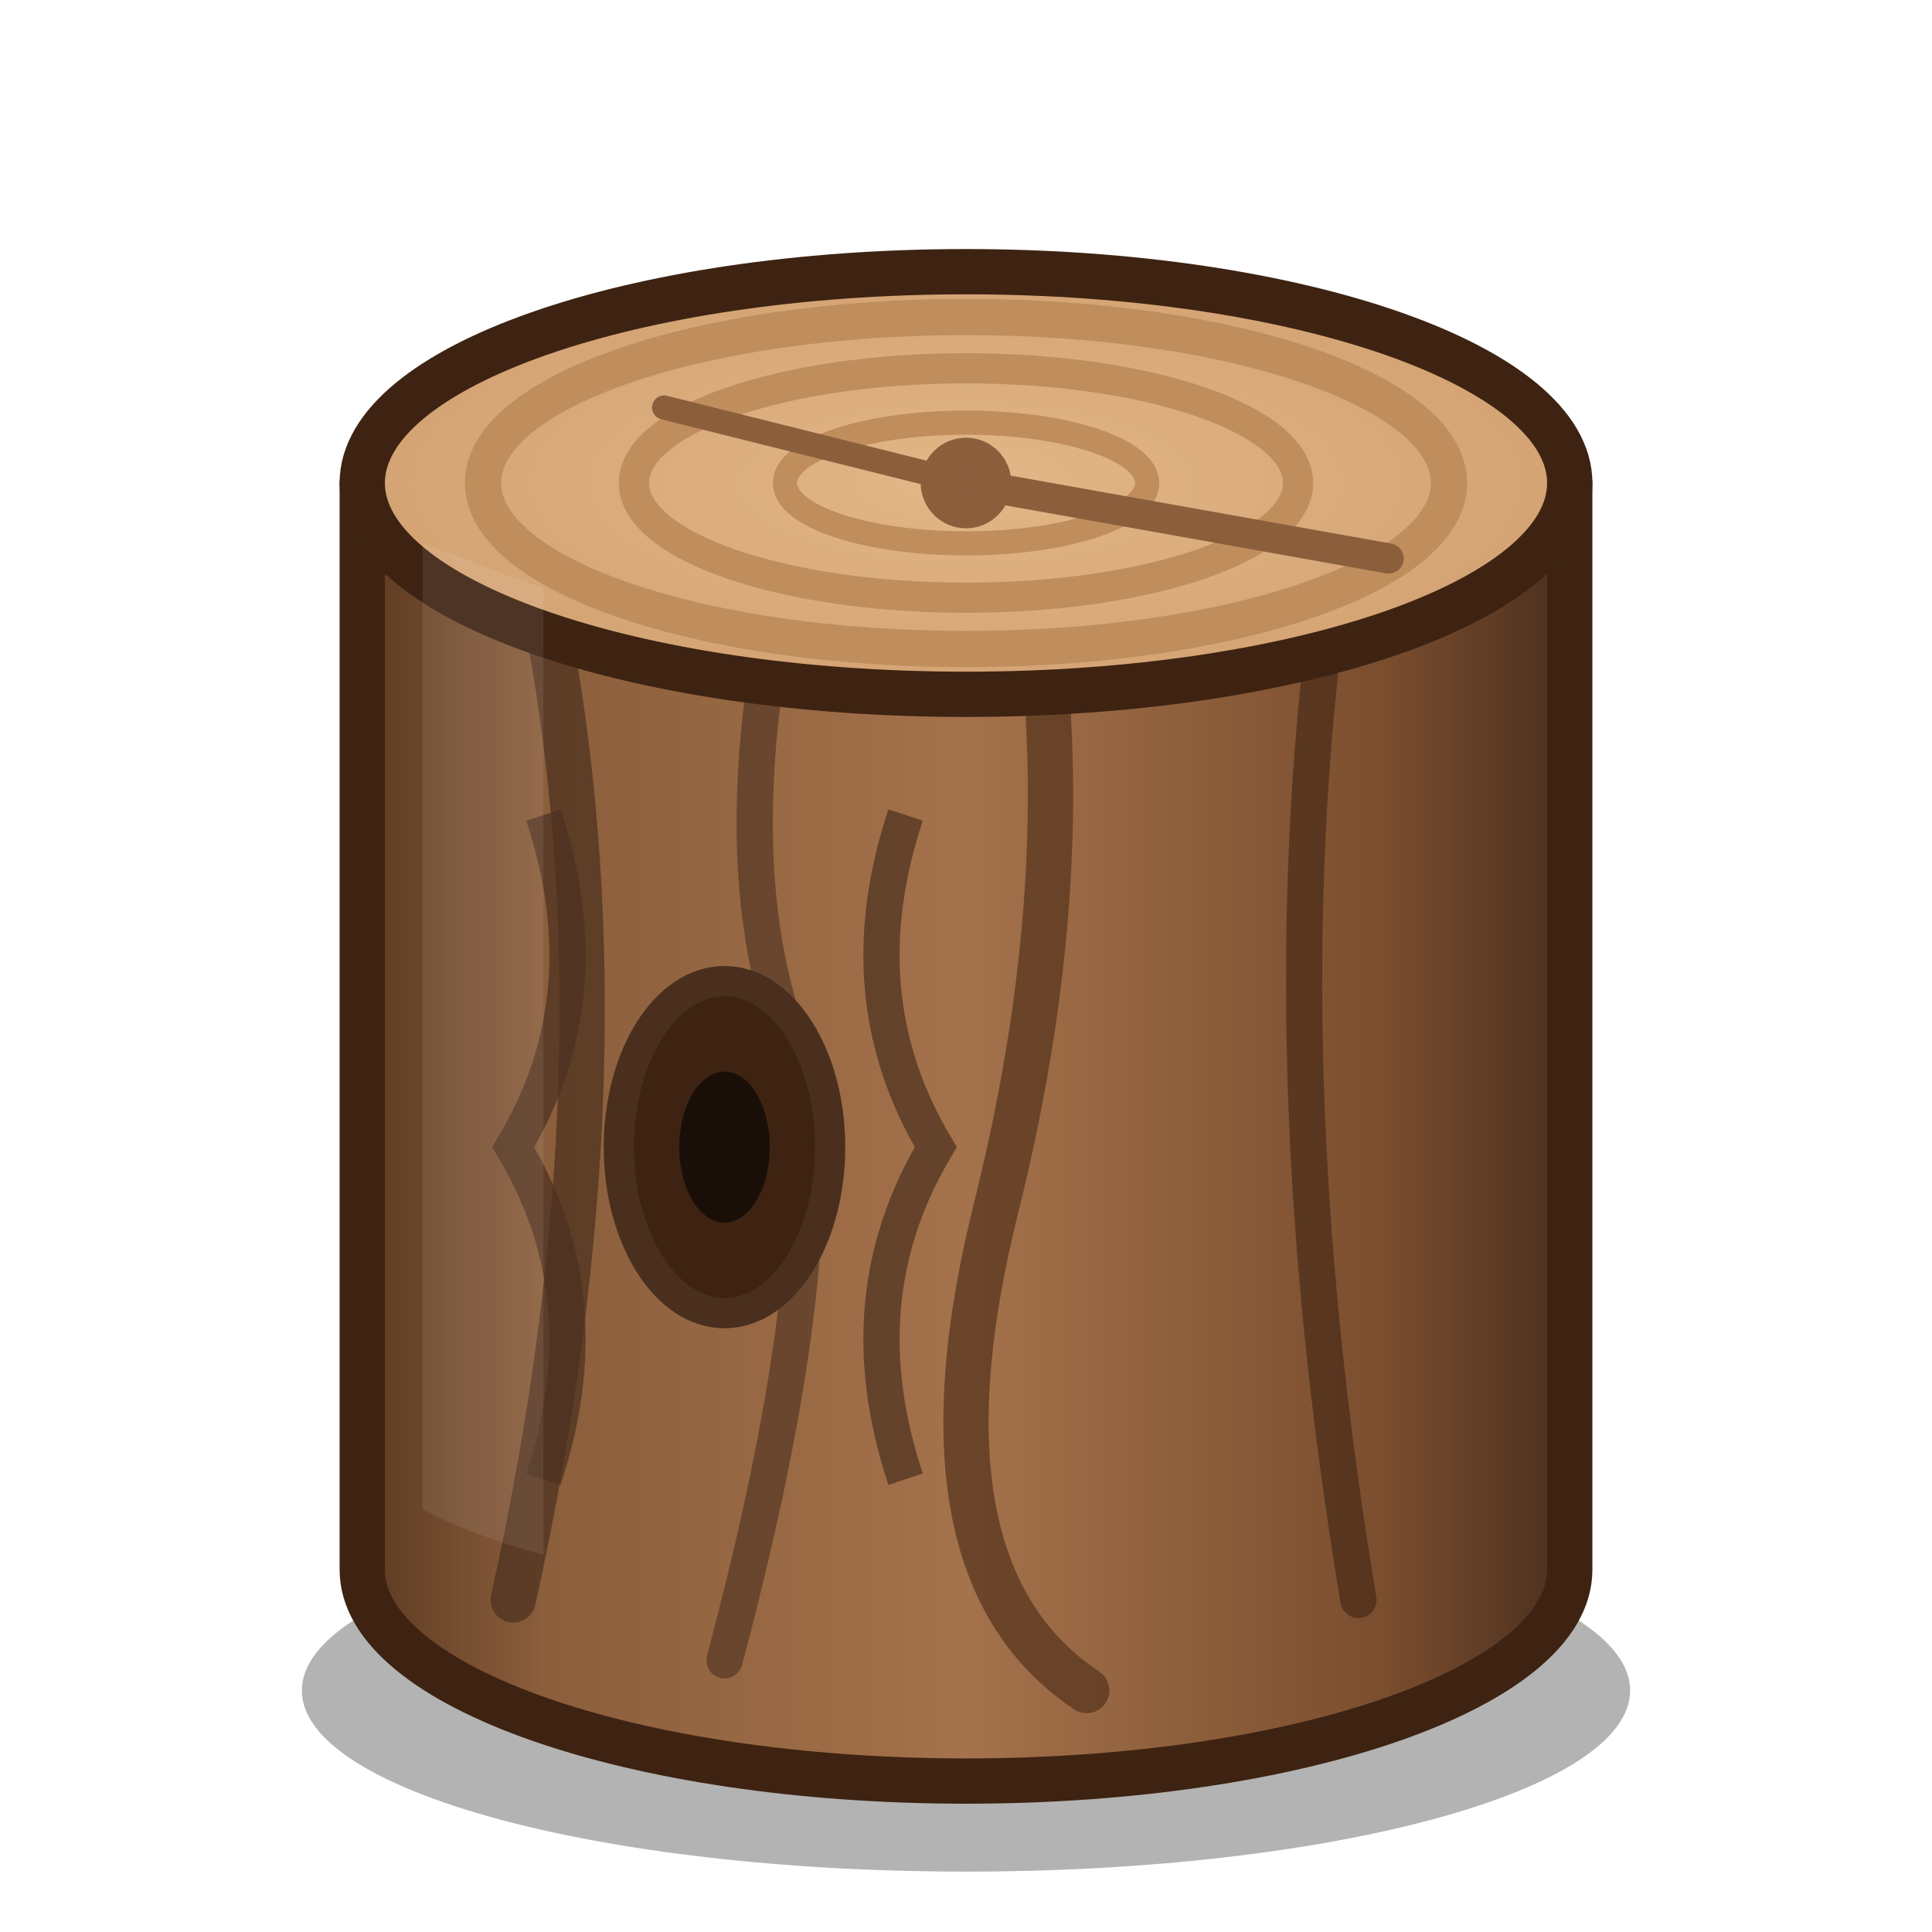
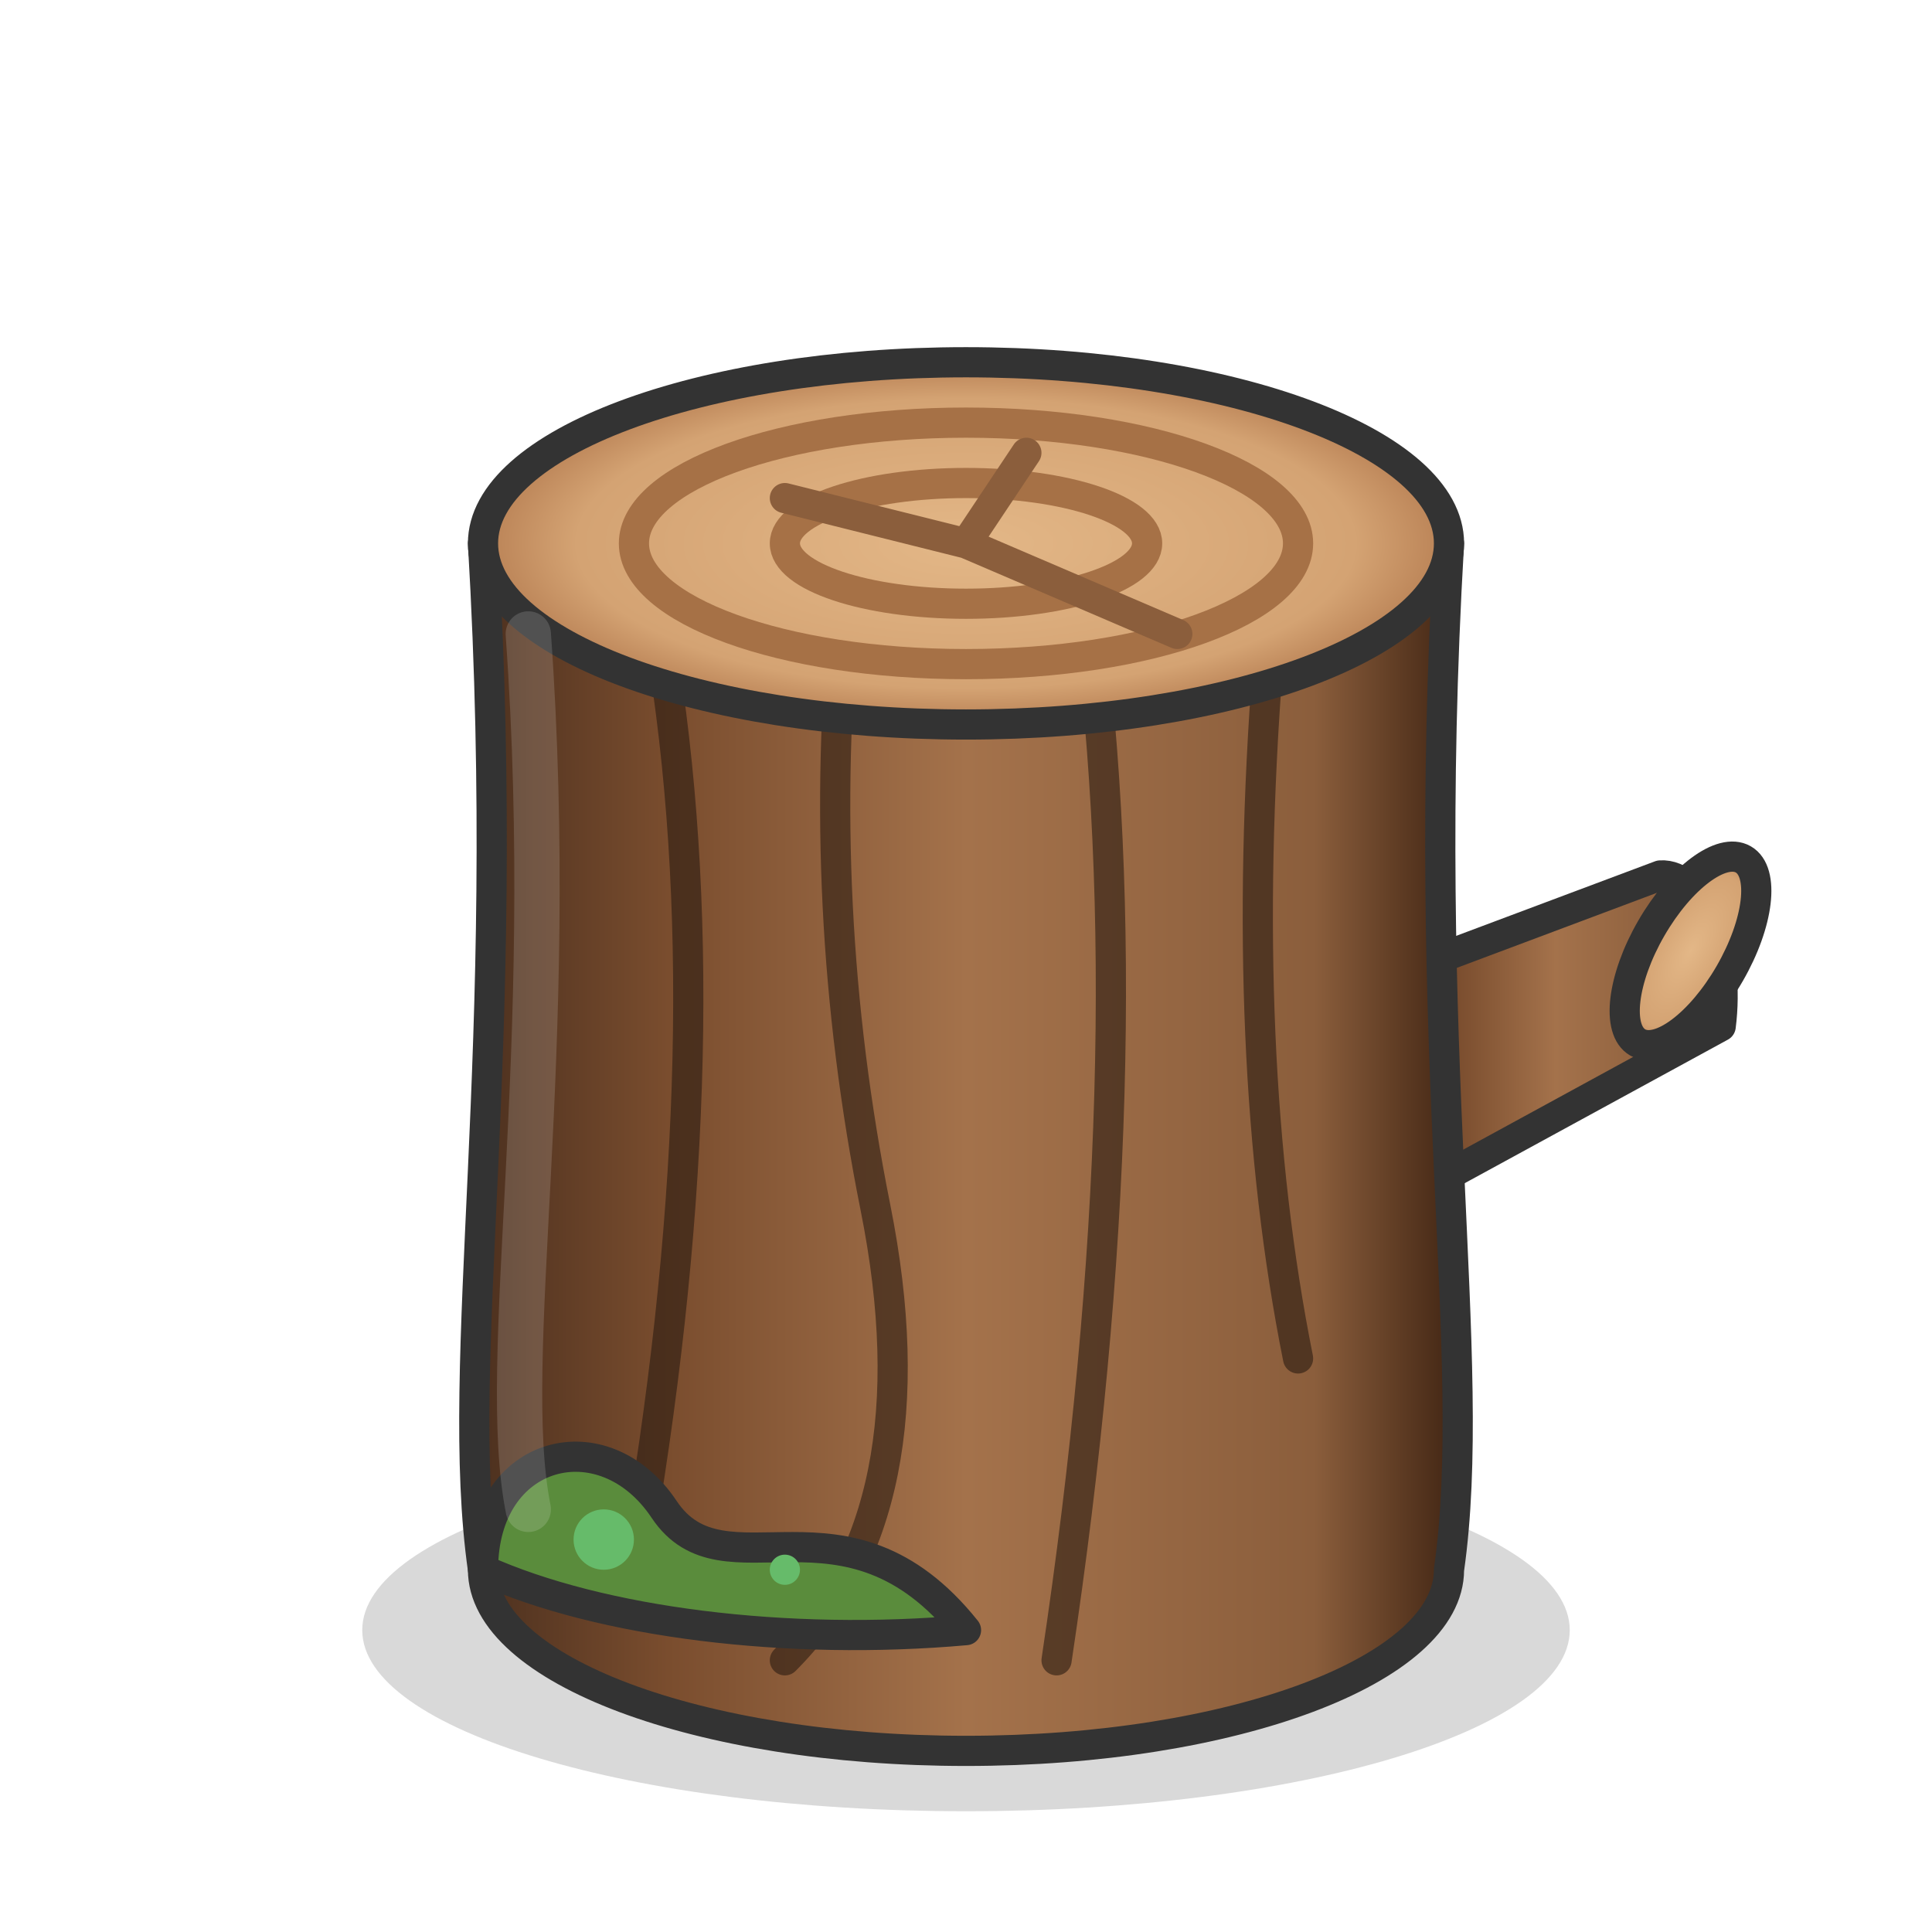
<svg xmlns="http://www.w3.org/2000/svg" viewBox="0 0 64 64" width="64" height="64">
  <defs>
    <linearGradient id="barkGrad" x1="0%" y1="0%" x2="100%" y2="0%">
-       <stop offset="0%" stop-color="#5c3a21" />
-       <stop offset="15%" stop-color="#8b5e3c" />
+       <stop offset="0%" stop-color="#4a2f1e" />
+       <stop offset="20%" stop-color="#7a4d2e" />
      <stop offset="50%" stop-color="#a4724b" />
-       <stop offset="85%" stop-color="#7a4d2e" />
-       <stop offset="100%" stop-color="#4a2f1e" />
+       <stop offset="85%" stop-color="#8b5e3c" />
+       <stop offset="100%" stop-color="#3e2312" />
    </linearGradient>
    <radialGradient id="ringGrad" cx="50%" cy="50%" r="50%">
      <stop offset="0%" stop-color="#e3b787" />
-       <stop offset="100%" stop-color="#d4a373" />
+       <stop offset="80%" stop-color="#d4a373" />
+       <stop offset="100%" stop-color="#b88054" />
    </radialGradient>
  </defs>
-   <ellipse cx="32" cy="56" rx="22" ry="6" fill="rgba(0,0,0,0.3)" />
-   <path d="M 12 16 L 12 52 A 20 7 0 0 0 52 52 L 52 16 Z" fill="url(#barkGrad)" stroke="#3e2312" stroke-width="1.5" stroke-linejoin="round" />
-   <path d="M 18 20 Q 21 35 17 53" fill="none" stroke="#4a2f1e" stroke-width="1.5" stroke-linecap="round" opacity="0.7" />
-   <path d="M 26 19 Q 24 28 26 34 T 24 55" fill="none" stroke="#4a2f1e" stroke-width="1.2" stroke-linecap="round" opacity="0.6" />
-   <path d="M 34 18 Q 36 28 33 40 T 36 56" fill="none" stroke="#5c3a21" stroke-width="1.5" stroke-linecap="round" opacity="0.8" />
-   <path d="M 44 20 Q 42 35 45 53" fill="none" stroke="#3e2312" stroke-width="1.2" stroke-linecap="round" opacity="0.6" />
-   <g transform="translate(24, 38)">
-     <ellipse cx="0" cy="0" rx="3.5" ry="5.5" fill="#3e2312" stroke="#4a2f1e" stroke-width="1" />
-     <ellipse cx="0" cy="0" rx="1.5" ry="2.5" fill="#1a0f08" />
-     <path d="M -6 -11 Q -4 -5 -7 0 Q -4 5 -6 11" fill="none" stroke="#4a2f1e" stroke-width="1.2" opacity="0.7" />
-     <path d="M 6 -11 Q 4 -5 7 0 Q 4 5 6 11" fill="none" stroke="#4a2f1e" stroke-width="1.2" opacity="0.7" />
-   </g>
-   <ellipse cx="32" cy="16" rx="20" ry="7" fill="url(#ringGrad)" stroke="#3e2312" stroke-width="1.5" />
-   <ellipse cx="32" cy="16" rx="16" ry="5.5" fill="none" stroke="#c08d5c" stroke-width="1.2" />
-   <ellipse cx="32" cy="16" rx="11" ry="3.8" fill="none" stroke="#c08d5c" stroke-width="1" />
-   <ellipse cx="32" cy="16" rx="6" ry="2" fill="none" stroke="#c08d5c" stroke-width="0.8" />
-   <circle cx="32" cy="16" r="1.5" fill="#8b5e3c" />
-   <path d="M 32 16 L 46 18.5" fill="none" stroke="#8b5e3c" stroke-width="1" stroke-linecap="round" />
-   <path d="M 32 16 L 22 13.5" fill="none" stroke="#8b5e3c" stroke-width="0.8" stroke-linecap="round" />
-   <path d="M 14 18 L 14 50 A 18 6 0 0 0 18 51.5 L 18 19.5 Z" fill="rgba(255,255,255,0.08)" />
+   <ellipse cx="32" cy="54" rx="20" ry="6" fill="rgba(0,0,0,0.15)" />
+   <path d="M 47 32 L 55 29 A 2 4 0 0 1 57 34 L 46 40 Z" fill="url(#barkGrad)" stroke="#333333" stroke-width="1" stroke-linejoin="round" />
+   <ellipse cx="56" cy="31.5" rx="1.5" ry="3.5" transform="rotate(30 56 31.5)" fill="url(#ringGrad)" stroke="#333333" stroke-width="1" />
+   <path d="M 16 18 C 17 35 15 45 16 52 A 16 6 0 0 0 48 52 C 49 45 47 35 48 18 Z" fill="url(#barkGrad)" stroke="#333333" stroke-width="1" stroke-linejoin="round" />
+   <path d="M 22 22 Q 24 35 21 52" fill="none" stroke="#2a1a10" stroke-width="1" opacity="0.6" stroke-linecap="round" />
+   <path d="M 28 20 Q 27 30 29 40 T 26 55" fill="none" stroke="#2a1a10" stroke-width="1" opacity="0.6" stroke-linecap="round" />
+   <path d="M 36 20 Q 38 35 35 55" fill="none" stroke="#2a1a10" stroke-width="1" opacity="0.6" stroke-linecap="round" />
+   <path d="M 42 22 Q 41 35 43 45" fill="none" stroke="#2a1a10" stroke-width="1" opacity="0.6" stroke-linecap="round" />
+   <path d="M 16 52 C 16 48 20 47 22 50 C 24 53 28 49 32 54 A 16 6 0 0 1 16 52 Z" fill="#5A8C3C" stroke="#333333" stroke-width="1" stroke-linejoin="round" />
+   <circle cx="20" cy="51" r="1" fill="#66BB6A" />
+   <circle cx="26" cy="52" r="0.5" fill="#66BB6A" />
+   <ellipse cx="32" cy="18" rx="16" ry="6" fill="url(#ringGrad)" stroke="#333333" stroke-width="1" />
+   <ellipse cx="32" cy="18" rx="11" ry="4" fill="none" stroke="#a67146" stroke-width="1" />
+   <ellipse cx="32" cy="18" rx="6" ry="2" fill="none" stroke="#a67146" stroke-width="1" />
+   <path d="M 32 18 L 39 21 M 32 18 L 26 16.5 M 32 18 L 34 15" fill="none" stroke="#8b5e3c" stroke-width="1" stroke-linecap="round" />
+   <path d="M 17.5 21 C 18.5 35 16.5 45 17.5 50" fill="none" stroke="rgba(255,255,255,0.15)" stroke-width="1.5" stroke-linecap="round" />
</svg>
